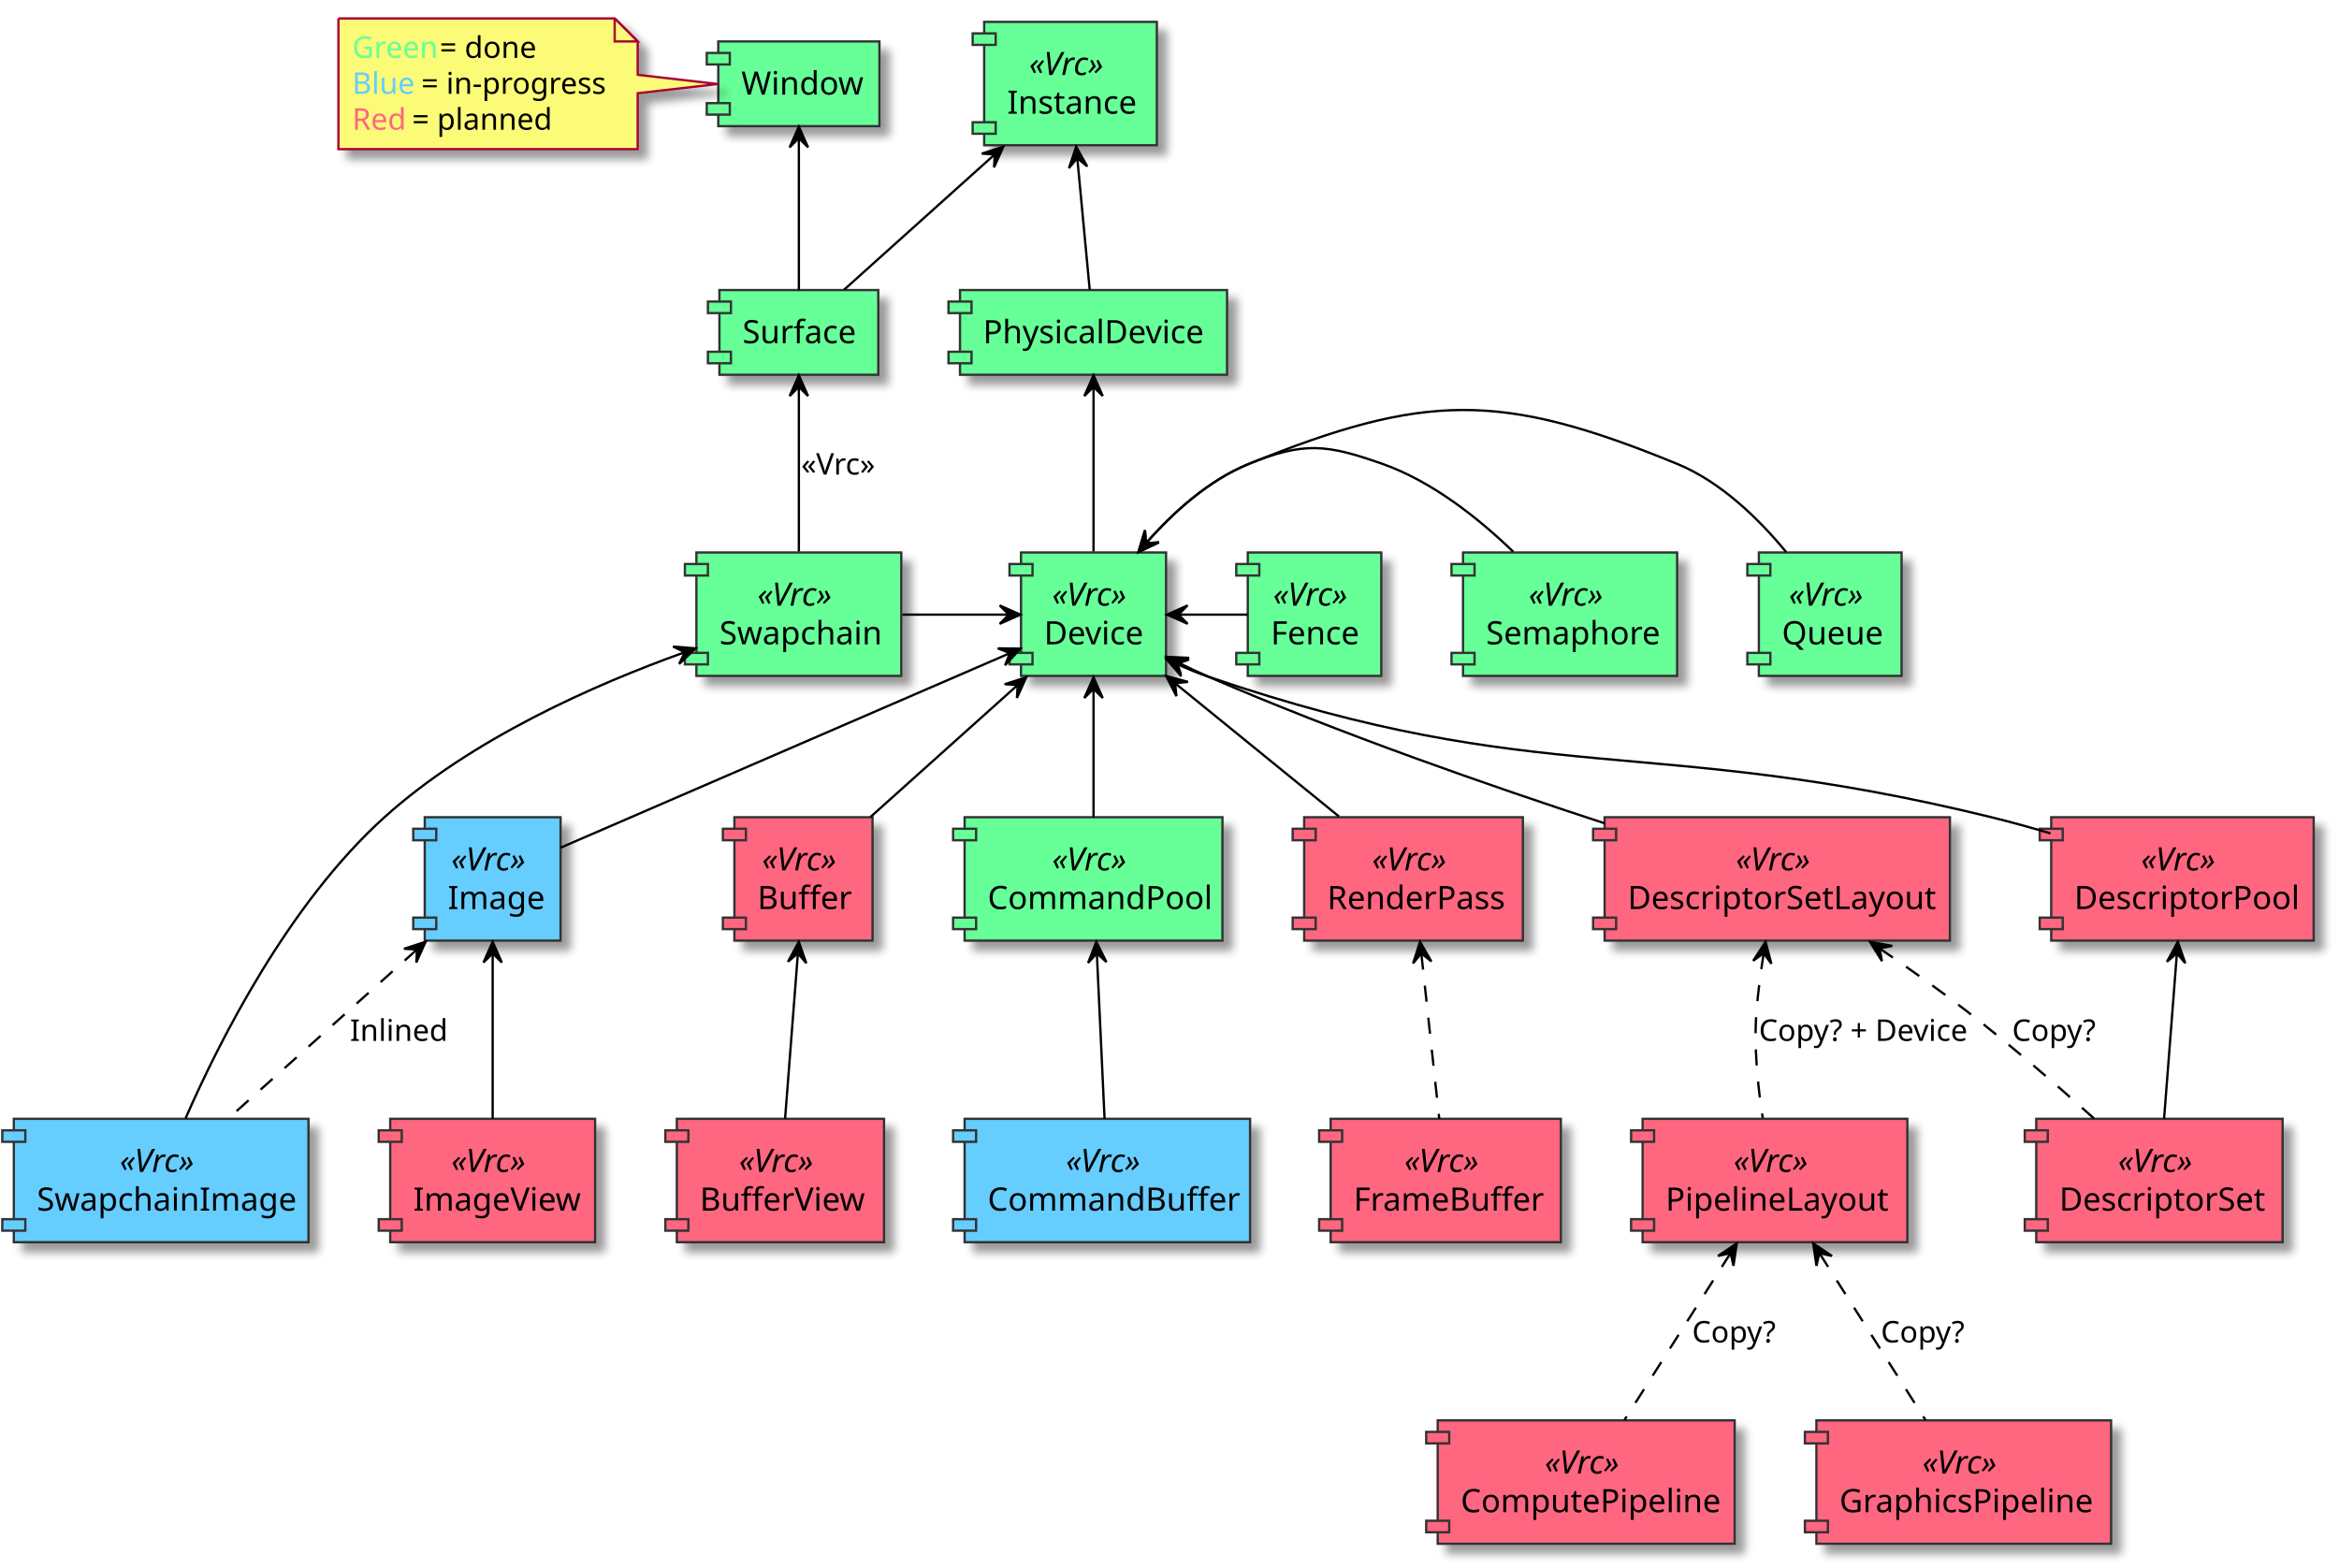
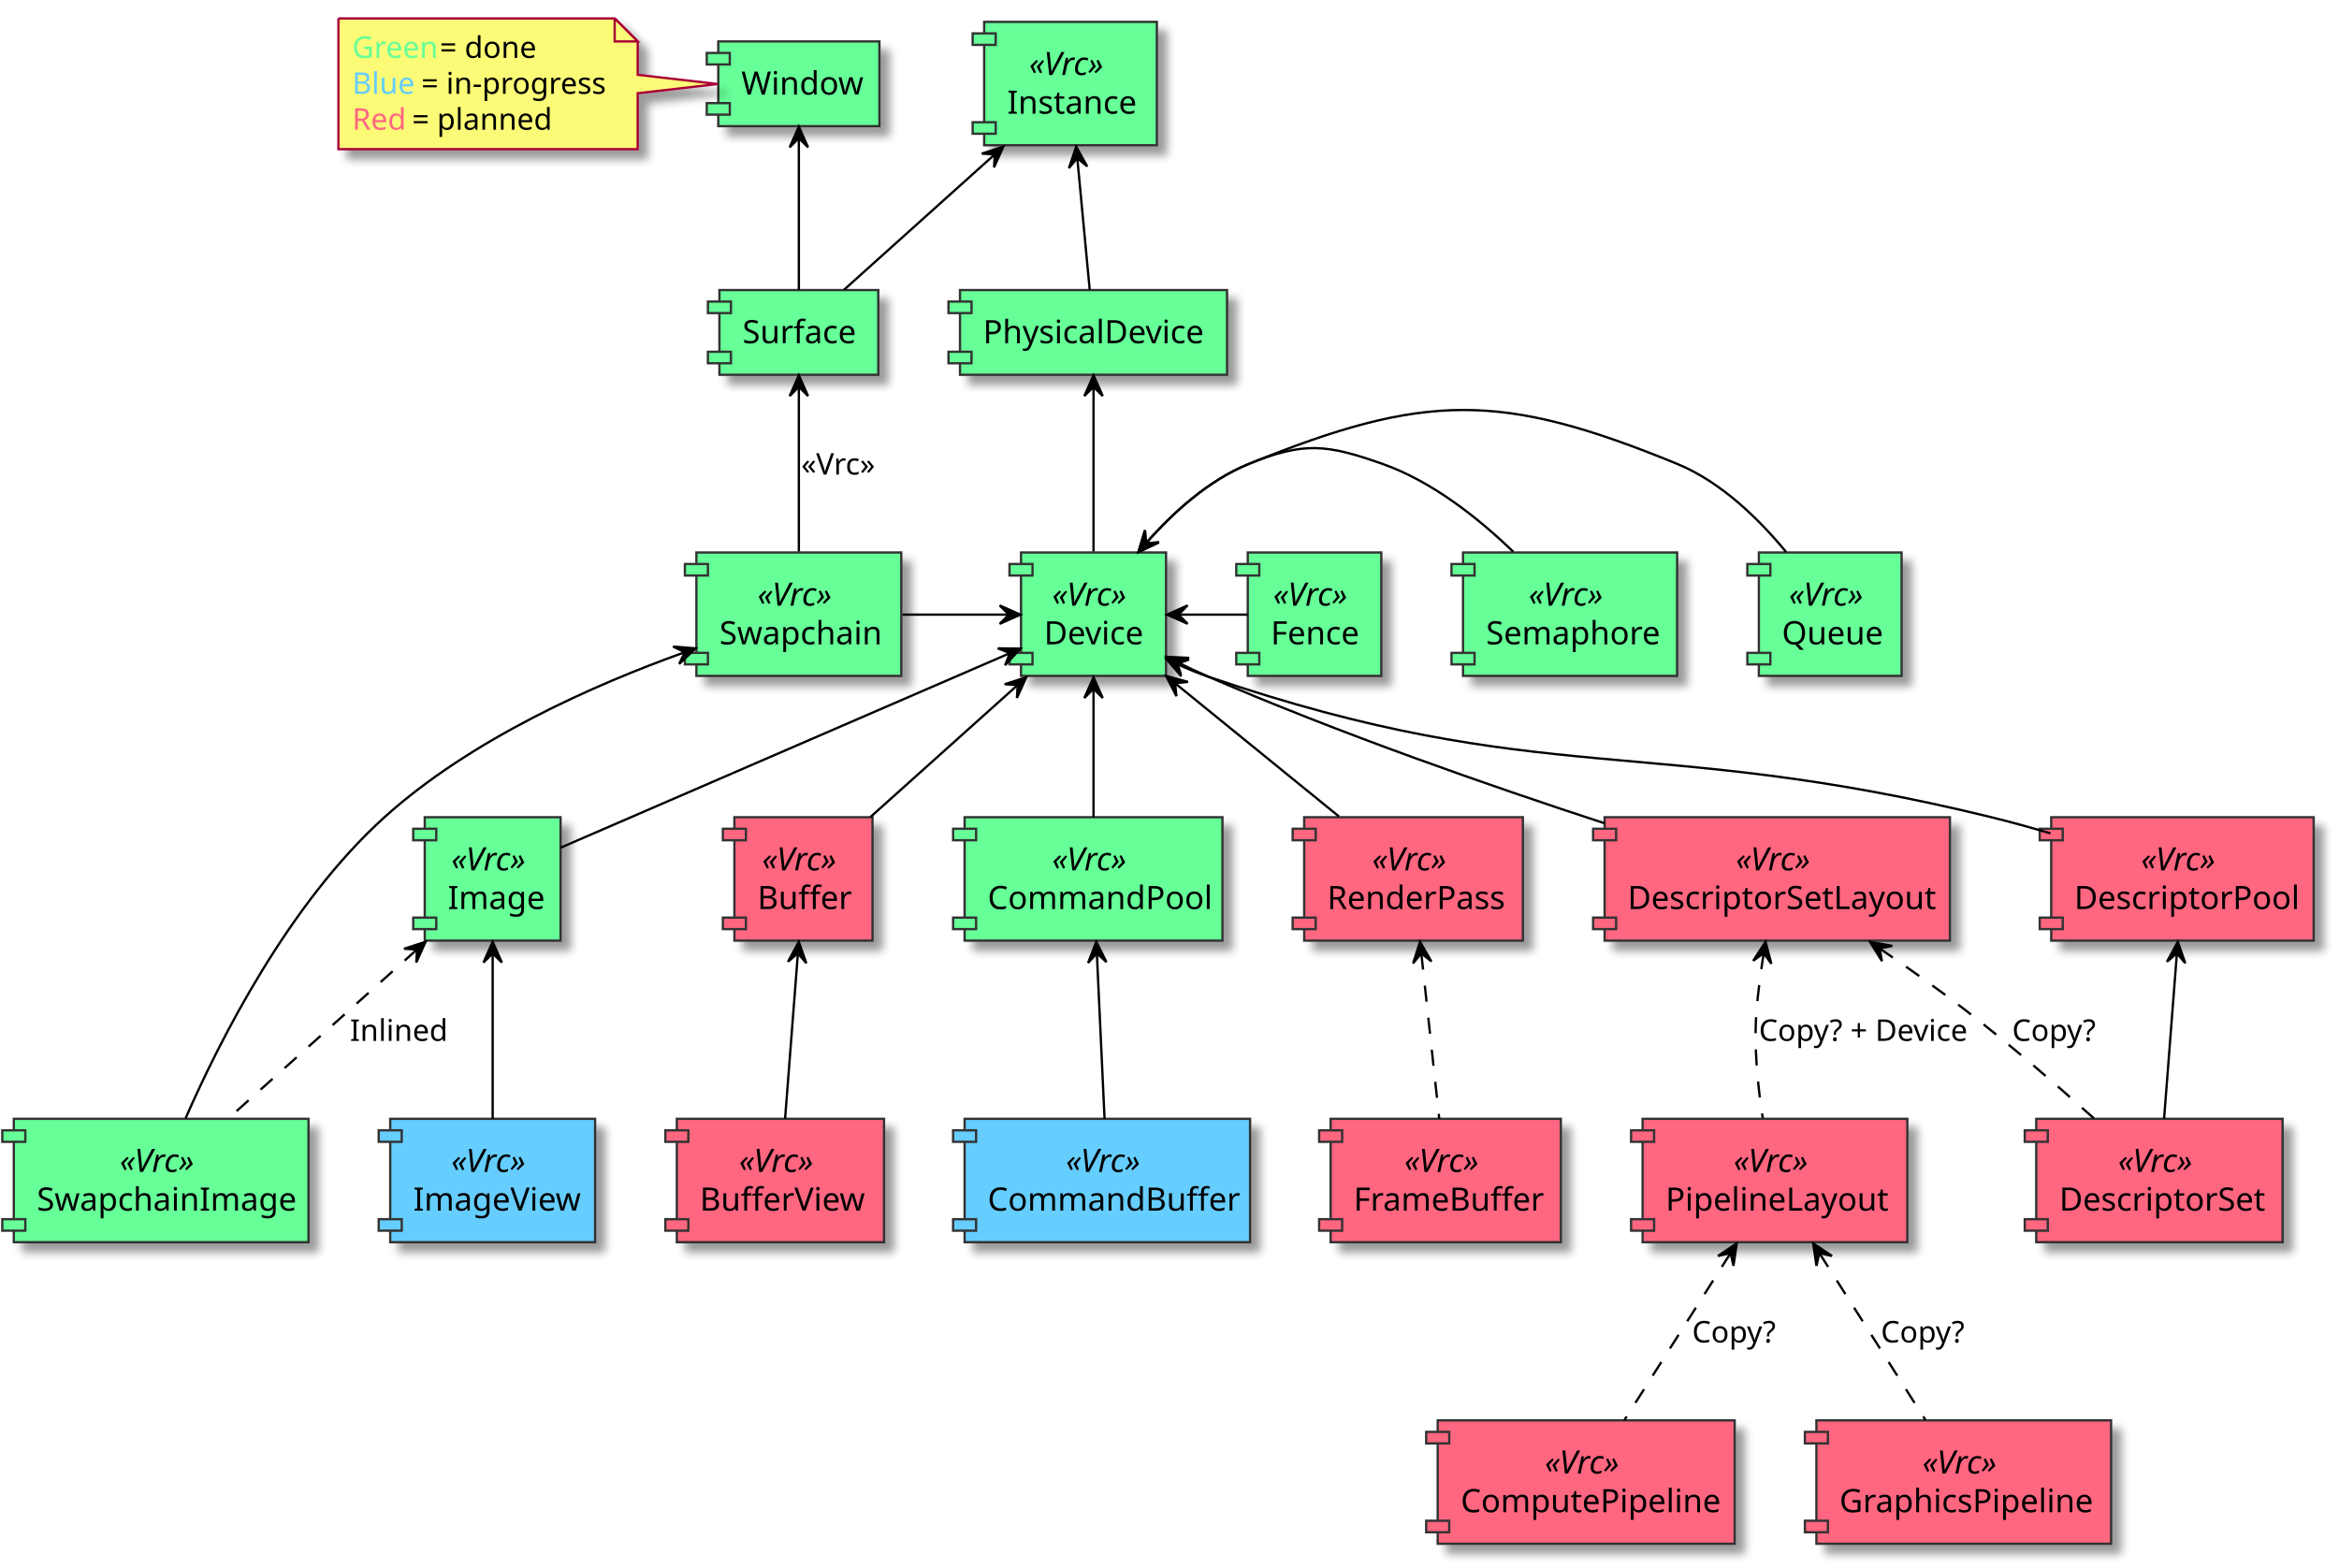
<svg xmlns="http://www.w3.org/2000/svg" contentScriptType="application/ecmascript" contentStyleType="text/css" height="681px" preserveAspectRatio="none" style="width:1016px;height:681px;" version="1.1" viewBox="0 0 1016 681" width="1016px" zoomAndPan="magnify">
  <defs>
-     <filter height="300%" id="f2bp2xn5g4x9s" width="300%" x="-1" y="-1">
+     <filter height="300%" id="f1czysvnn72uuf" width="300%" x="-1" y="-1">
      <feGaussianBlur result="blurOut" stdDeviation="2.0" />
      <feColorMatrix in="blurOut" result="blurOut2" type="matrix" values="0 0 0 0 0 0 0 0 0 0 0 0 0 0 0 0 0 0 .4 0" />
      <feOffset dx="4.0" dy="4.0" in="blurOut2" result="blurOut3" />
      <feBlend in="SourceGraphic" in2="blurOut3" mode="normal" />
    </filter>
  </defs>
  <g>
-     <rect fill="#66FF98" filter="url(#f2bp2xn5g4x9s)" height="36.8" style="stroke: #333333; stroke-width: 1.0;" width="70" x="312" y="18" />
+     <rect fill="#66FF98" filter="url(#f1czysvnn72uuf)" height="36.8" style="stroke: #333333; stroke-width: 1.0;" width="70" x="312" y="18" />
    <rect fill="#66FF98" height="5" style="stroke: #333333; stroke-width: 1.0;" width="10" x="307" y="23" />
    <rect fill="#66FF98" height="5" style="stroke: #333333; stroke-width: 1.0;" width="10" x="307" y="44.8" />
    <text fill="#000000" font-family="Fira Sans" font-size="14" lengthAdjust="spacingAndGlyphs" textLength="50" x="322" y="41.09">Window</text>
-     <path d="M147,8 L147,64.8 A0,0 0 0 0 147,64.8 L277,64.8 A0,0 0 0 0 277,64.8 L277,40.5 L311.79,36.5 L277,32.5 L277,18 L267,8 L147,8 A0,0 0 0 0 147,8 " fill="#FBFB77" filter="url(#f2bp2xn5g4x9s)" style="stroke: #A80036; stroke-width: 1.0;" />
+     <path d="M147,8 L147,64.8 A0,0 0 0 0 147,64.8 L277,64.8 A0,0 0 0 0 277,64.8 L277,40.5 L311.79,36.5 L277,32.5 L277,18 L267,8 L147,8 A0,0 0 0 0 147,8 " fill="#FBFB77" filter="url(#f1czysvnn72uuf)" style="stroke: #A80036; stroke-width: 1.0;" />
    <path d="M267,8 L267,18 L277,18 L267,8 " fill="#FBFB77" style="stroke: #A80036; stroke-width: 1.0;" />
    <text fill="#66FF98" font-family="Fira Sans" font-size="13" lengthAdjust="spacingAndGlyphs" textLength="35" x="153" y="25.155">Green</text>
    <text fill="#000000" font-family="Fira Sans" font-size="13" lengthAdjust="spacingAndGlyphs" textLength="41" x="191" y="25.155">= done</text>
    <text fill="#66CDFF" font-family="Fira Sans" font-size="13" lengthAdjust="spacingAndGlyphs" textLength="27" x="153" y="40.755">Blue</text>
    <text fill="#000000" font-family="Fira Sans" font-size="13" lengthAdjust="spacingAndGlyphs" textLength="79" x="183" y="40.755">= in-progress</text>
    <text fill="#FF6680" font-family="Fira Sans" font-size="13" lengthAdjust="spacingAndGlyphs" textLength="23" x="153" y="56.355">Red</text>
    <text fill="#000000" font-family="Fira Sans" font-size="13" lengthAdjust="spacingAndGlyphs" textLength="60" x="179" y="56.355">= planned</text>
-     <rect fill="#66FF98" filter="url(#f2bp2xn5g4x9s)" height="53.6" style="stroke: #333333; stroke-width: 1.0;" width="75" x="427.5" y="9.5" />
+     <rect fill="#66FF98" filter="url(#f1czysvnn72uuf)" height="53.6" style="stroke: #333333; stroke-width: 1.0;" width="75" x="427.5" y="9.5" />
    <rect fill="#66FF98" height="5" style="stroke: #333333; stroke-width: 1.0;" width="10" x="422.5" y="14.5" />
    <rect fill="#66FF98" height="5" style="stroke: #333333; stroke-width: 1.0;" width="10" x="422.5" y="53.1" />
    <text fill="#000000" font-family="Fira Sans" font-size="14" font-style="italic" lengthAdjust="spacingAndGlyphs" textLength="36" x="447" y="32.59">«Vrc»</text>
    <text fill="#000000" font-family="Fira Sans" font-size="14" lengthAdjust="spacingAndGlyphs" textLength="55" x="437.5" y="49.39">Instance</text>
-     <rect fill="#66FF98" filter="url(#f2bp2xn5g4x9s)" height="36.8" style="stroke: #333333; stroke-width: 1.0;" width="116" x="417" y="126" />
+     <rect fill="#66FF98" filter="url(#f1czysvnn72uuf)" height="36.8" style="stroke: #333333; stroke-width: 1.0;" width="116" x="417" y="126" />
    <rect fill="#66FF98" height="5" style="stroke: #333333; stroke-width: 1.0;" width="10" x="412" y="131" />
    <rect fill="#66FF98" height="5" style="stroke: #333333; stroke-width: 1.0;" width="10" x="412" y="152.8" />
    <text fill="#000000" font-family="Fira Sans" font-size="14" lengthAdjust="spacingAndGlyphs" textLength="96" x="427" y="149.09">PhysicalDevice</text>
-     <rect fill="#66FF98" filter="url(#f2bp2xn5g4x9s)" height="36.8" style="stroke: #333333; stroke-width: 1.0;" width="69" x="312.5" y="126" />
+     <rect fill="#66FF98" filter="url(#f1czysvnn72uuf)" height="36.8" style="stroke: #333333; stroke-width: 1.0;" width="69" x="312.5" y="126" />
    <rect fill="#66FF98" height="5" style="stroke: #333333; stroke-width: 1.0;" width="10" x="307.5" y="131" />
    <rect fill="#66FF98" height="5" style="stroke: #333333; stroke-width: 1.0;" width="10" x="307.5" y="152.8" />
    <text fill="#000000" font-family="Fira Sans" font-size="14" lengthAdjust="spacingAndGlyphs" textLength="49" x="322.5" y="149.09">Surface</text>
-     <rect fill="#66FF98" filter="url(#f2bp2xn5g4x9s)" height="53.6" style="stroke: #333333; stroke-width: 1.0;" width="63" x="443.5" y="240" />
+     <rect fill="#66FF98" filter="url(#f1czysvnn72uuf)" height="53.6" style="stroke: #333333; stroke-width: 1.0;" width="63" x="443.5" y="240" />
    <rect fill="#66FF98" height="5" style="stroke: #333333; stroke-width: 1.0;" width="10" x="438.5" y="245" />
    <rect fill="#66FF98" height="5" style="stroke: #333333; stroke-width: 1.0;" width="10" x="438.5" y="283.6" />
    <text fill="#000000" font-family="Fira Sans" font-size="14" font-style="italic" lengthAdjust="spacingAndGlyphs" textLength="36" x="457" y="263.09">«Vrc»</text>
    <text fill="#000000" font-family="Fira Sans" font-size="14" lengthAdjust="spacingAndGlyphs" textLength="43" x="453.5" y="279.89">Device</text>
-     <rect fill="#66FF98" filter="url(#f2bp2xn5g4x9s)" height="53.6" style="stroke: #333333; stroke-width: 1.0;" width="62" x="764" y="240" />
+     <rect fill="#66FF98" filter="url(#f1czysvnn72uuf)" height="53.6" style="stroke: #333333; stroke-width: 1.0;" width="62" x="764" y="240" />
    <rect fill="#66FF98" height="5" style="stroke: #333333; stroke-width: 1.0;" width="10" x="759" y="245" />
    <rect fill="#66FF98" height="5" style="stroke: #333333; stroke-width: 1.0;" width="10" x="759" y="283.6" />
    <text fill="#000000" font-family="Fira Sans" font-size="14" font-style="italic" lengthAdjust="spacingAndGlyphs" textLength="36" x="777" y="263.09">«Vrc»</text>
    <text fill="#000000" font-family="Fira Sans" font-size="14" lengthAdjust="spacingAndGlyphs" textLength="42" x="774" y="279.89">Queue</text>
-     <rect fill="#66FF98" filter="url(#f2bp2xn5g4x9s)" height="53.6" style="stroke: #333333; stroke-width: 1.0;" width="89" x="302.5" y="240" />
+     <rect fill="#66FF98" filter="url(#f1czysvnn72uuf)" height="53.6" style="stroke: #333333; stroke-width: 1.0;" width="89" x="302.5" y="240" />
    <rect fill="#66FF98" height="5" style="stroke: #333333; stroke-width: 1.0;" width="10" x="297.5" y="245" />
    <rect fill="#66FF98" height="5" style="stroke: #333333; stroke-width: 1.0;" width="10" x="297.5" y="283.6" />
    <text fill="#000000" font-family="Fira Sans" font-size="14" font-style="italic" lengthAdjust="spacingAndGlyphs" textLength="36" x="329" y="263.09">«Vrc»</text>
    <text fill="#000000" font-family="Fira Sans" font-size="14" lengthAdjust="spacingAndGlyphs" textLength="69" x="312.5" y="279.89">Swapchain</text>
-     <rect fill="#66CDFF" filter="url(#f2bp2xn5g4x9s)" height="53.6" style="stroke: #333333; stroke-width: 1.0;" width="128" x="6" y="486" />
-     <rect fill="#66CDFF" height="5" style="stroke: #333333; stroke-width: 1.0;" width="10" x="1" y="491" />
-     <rect fill="#66CDFF" height="5" style="stroke: #333333; stroke-width: 1.0;" width="10" x="1" y="529.6" />
+     <rect fill="#66FF98" filter="url(#f1czysvnn72uuf)" height="53.6" style="stroke: #333333; stroke-width: 1.0;" width="128" x="6" y="486" />
+     <rect fill="#66FF98" height="5" style="stroke: #333333; stroke-width: 1.0;" width="10" x="1" y="491" />
+     <rect fill="#66FF98" height="5" style="stroke: #333333; stroke-width: 1.0;" width="10" x="1" y="529.6" />
    <text fill="#000000" font-family="Fira Sans" font-size="14" font-style="italic" lengthAdjust="spacingAndGlyphs" textLength="36" x="52" y="509.09">«Vrc»</text>
    <text fill="#000000" font-family="Fira Sans" font-size="14" lengthAdjust="spacingAndGlyphs" textLength="108" x="16" y="525.89">SwapchainImage</text>
-     <rect fill="#66CDFF" filter="url(#f2bp2xn5g4x9s)" height="53.6" style="stroke: #333333; stroke-width: 1.0;" width="59" x="184.5" y="355" />
-     <rect fill="#66CDFF" height="5" style="stroke: #333333; stroke-width: 1.0;" width="10" x="179.5" y="360" />
-     <rect fill="#66CDFF" height="5" style="stroke: #333333; stroke-width: 1.0;" width="10" x="179.5" y="398.6" />
+     <rect fill="#66FF98" filter="url(#f1czysvnn72uuf)" height="53.6" style="stroke: #333333; stroke-width: 1.0;" width="59" x="184.5" y="355" />
+     <rect fill="#66FF98" height="5" style="stroke: #333333; stroke-width: 1.0;" width="10" x="179.5" y="360" />
+     <rect fill="#66FF98" height="5" style="stroke: #333333; stroke-width: 1.0;" width="10" x="179.5" y="398.6" />
    <text fill="#000000" font-family="Fira Sans" font-size="14" font-style="italic" lengthAdjust="spacingAndGlyphs" textLength="36" x="196" y="378.09">«Vrc»</text>
    <text fill="#000000" font-family="Fira Sans" font-size="14" lengthAdjust="spacingAndGlyphs" textLength="39" x="194.5" y="394.89">Image</text>
-     <rect fill="#FF6680" filter="url(#f2bp2xn5g4x9s)" height="53.6" style="stroke: #333333; stroke-width: 1.0;" width="60" x="319" y="355" />
+     <rect fill="#FF6680" filter="url(#f1czysvnn72uuf)" height="53.6" style="stroke: #333333; stroke-width: 1.0;" width="60" x="319" y="355" />
    <rect fill="#FF6680" height="5" style="stroke: #333333; stroke-width: 1.0;" width="10" x="314" y="360" />
    <rect fill="#FF6680" height="5" style="stroke: #333333; stroke-width: 1.0;" width="10" x="314" y="398.6" />
    <text fill="#000000" font-family="Fira Sans" font-size="14" font-style="italic" lengthAdjust="spacingAndGlyphs" textLength="36" x="331" y="378.09">«Vrc»</text>
    <text fill="#000000" font-family="Fira Sans" font-size="14" lengthAdjust="spacingAndGlyphs" textLength="40" x="329" y="394.89">Buffer</text>
-     <rect fill="#FF6680" filter="url(#f2bp2xn5g4x9s)" height="53.6" style="stroke: #333333; stroke-width: 1.0;" width="89" x="169.5" y="486" />
-     <rect fill="#FF6680" height="5" style="stroke: #333333; stroke-width: 1.0;" width="10" x="164.5" y="491" />
-     <rect fill="#FF6680" height="5" style="stroke: #333333; stroke-width: 1.0;" width="10" x="164.5" y="529.6" />
+     <rect fill="#66CDFF" filter="url(#f1czysvnn72uuf)" height="53.6" style="stroke: #333333; stroke-width: 1.0;" width="89" x="169.5" y="486" />
+     <rect fill="#66CDFF" height="5" style="stroke: #333333; stroke-width: 1.0;" width="10" x="164.5" y="491" />
+     <rect fill="#66CDFF" height="5" style="stroke: #333333; stroke-width: 1.0;" width="10" x="164.5" y="529.6" />
    <text fill="#000000" font-family="Fira Sans" font-size="14" font-style="italic" lengthAdjust="spacingAndGlyphs" textLength="36" x="196" y="509.09">«Vrc»</text>
    <text fill="#000000" font-family="Fira Sans" font-size="14" lengthAdjust="spacingAndGlyphs" textLength="69" x="179.5" y="525.89">ImageView</text>
-     <rect fill="#FF6680" filter="url(#f2bp2xn5g4x9s)" height="53.6" style="stroke: #333333; stroke-width: 1.0;" width="90" x="294" y="486" />
+     <rect fill="#FF6680" filter="url(#f1czysvnn72uuf)" height="53.6" style="stroke: #333333; stroke-width: 1.0;" width="90" x="294" y="486" />
    <rect fill="#FF6680" height="5" style="stroke: #333333; stroke-width: 1.0;" width="10" x="289" y="491" />
    <rect fill="#FF6680" height="5" style="stroke: #333333; stroke-width: 1.0;" width="10" x="289" y="529.6" />
    <text fill="#000000" font-family="Fira Sans" font-size="14" font-style="italic" lengthAdjust="spacingAndGlyphs" textLength="36" x="321" y="509.09">«Vrc»</text>
    <text fill="#000000" font-family="Fira Sans" font-size="14" lengthAdjust="spacingAndGlyphs" textLength="70" x="304" y="525.89">BufferView</text>
-     <rect fill="#66FF98" filter="url(#f2bp2xn5g4x9s)" height="53.6" style="stroke: #333333; stroke-width: 1.0;" width="112" x="419" y="355" />
+     <rect fill="#66FF98" filter="url(#f1czysvnn72uuf)" height="53.6" style="stroke: #333333; stroke-width: 1.0;" width="112" x="419" y="355" />
    <rect fill="#66FF98" height="5" style="stroke: #333333; stroke-width: 1.0;" width="10" x="414" y="360" />
    <rect fill="#66FF98" height="5" style="stroke: #333333; stroke-width: 1.0;" width="10" x="414" y="398.6" />
    <text fill="#000000" font-family="Fira Sans" font-size="14" font-style="italic" lengthAdjust="spacingAndGlyphs" textLength="36" x="457" y="378.09">«Vrc»</text>
    <text fill="#000000" font-family="Fira Sans" font-size="14" lengthAdjust="spacingAndGlyphs" textLength="92" x="429" y="394.89">CommandPool</text>
-     <rect fill="#66CDFF" filter="url(#f2bp2xn5g4x9s)" height="53.6" style="stroke: #333333; stroke-width: 1.0;" width="124" x="419" y="486" />
+     <rect fill="#66CDFF" filter="url(#f1czysvnn72uuf)" height="53.6" style="stroke: #333333; stroke-width: 1.0;" width="124" x="419" y="486" />
    <rect fill="#66CDFF" height="5" style="stroke: #333333; stroke-width: 1.0;" width="10" x="414" y="491" />
    <rect fill="#66CDFF" height="5" style="stroke: #333333; stroke-width: 1.0;" width="10" x="414" y="529.6" />
    <text fill="#000000" font-family="Fira Sans" font-size="14" font-style="italic" lengthAdjust="spacingAndGlyphs" textLength="36" x="463" y="509.09">«Vrc»</text>
    <text fill="#000000" font-family="Fira Sans" font-size="14" lengthAdjust="spacingAndGlyphs" textLength="104" x="429" y="525.89">CommandBuffer</text>
-     <rect fill="#FF6680" filter="url(#f2bp2xn5g4x9s)" height="53.6" style="stroke: #333333; stroke-width: 1.0;" width="95" x="566.5" y="355" />
+     <rect fill="#FF6680" filter="url(#f1czysvnn72uuf)" height="53.6" style="stroke: #333333; stroke-width: 1.0;" width="95" x="566.5" y="355" />
    <rect fill="#FF6680" height="5" style="stroke: #333333; stroke-width: 1.0;" width="10" x="561.5" y="360" />
    <rect fill="#FF6680" height="5" style="stroke: #333333; stroke-width: 1.0;" width="10" x="561.5" y="398.6" />
    <text fill="#000000" font-family="Fira Sans" font-size="14" font-style="italic" lengthAdjust="spacingAndGlyphs" textLength="36" x="596" y="378.09">«Vrc»</text>
    <text fill="#000000" font-family="Fira Sans" font-size="14" lengthAdjust="spacingAndGlyphs" textLength="75" x="576.5" y="394.89">RenderPass</text>
-     <rect fill="#FF6680" filter="url(#f2bp2xn5g4x9s)" height="53.6" style="stroke: #333333; stroke-width: 1.0;" width="100" x="578" y="486" />
+     <rect fill="#FF6680" filter="url(#f1czysvnn72uuf)" height="53.6" style="stroke: #333333; stroke-width: 1.0;" width="100" x="578" y="486" />
    <rect fill="#FF6680" height="5" style="stroke: #333333; stroke-width: 1.0;" width="10" x="573" y="491" />
    <rect fill="#FF6680" height="5" style="stroke: #333333; stroke-width: 1.0;" width="10" x="573" y="529.6" />
    <text fill="#000000" font-family="Fira Sans" font-size="14" font-style="italic" lengthAdjust="spacingAndGlyphs" textLength="36" x="610" y="509.09">«Vrc»</text>
    <text fill="#000000" font-family="Fira Sans" font-size="14" lengthAdjust="spacingAndGlyphs" textLength="80" x="588" y="525.89">FrameBuffer</text>
-     <rect fill="#FF6680" filter="url(#f2bp2xn5g4x9s)" height="53.6" style="stroke: #333333; stroke-width: 1.0;" width="129" x="624.5" y="617" />
+     <rect fill="#FF6680" filter="url(#f1czysvnn72uuf)" height="53.6" style="stroke: #333333; stroke-width: 1.0;" width="129" x="624.5" y="617" />
    <rect fill="#FF6680" height="5" style="stroke: #333333; stroke-width: 1.0;" width="10" x="619.5" y="622" />
    <rect fill="#FF6680" height="5" style="stroke: #333333; stroke-width: 1.0;" width="10" x="619.5" y="660.6" />
    <text fill="#000000" font-family="Fira Sans" font-size="14" font-style="italic" lengthAdjust="spacingAndGlyphs" textLength="36" x="671" y="640.09">«Vrc»</text>
    <text fill="#000000" font-family="Fira Sans" font-size="14" lengthAdjust="spacingAndGlyphs" textLength="109" x="634.5" y="656.89">ComputePipeline</text>
-     <rect fill="#FF6680" filter="url(#f2bp2xn5g4x9s)" height="53.6" style="stroke: #333333; stroke-width: 1.0;" width="128" x="789" y="617" />
+     <rect fill="#FF6680" filter="url(#f1czysvnn72uuf)" height="53.6" style="stroke: #333333; stroke-width: 1.0;" width="128" x="789" y="617" />
    <rect fill="#FF6680" height="5" style="stroke: #333333; stroke-width: 1.0;" width="10" x="784" y="622" />
    <rect fill="#FF6680" height="5" style="stroke: #333333; stroke-width: 1.0;" width="10" x="784" y="660.6" />
    <text fill="#000000" font-family="Fira Sans" font-size="14" font-style="italic" lengthAdjust="spacingAndGlyphs" textLength="36" x="835" y="640.09">«Vrc»</text>
    <text fill="#000000" font-family="Fira Sans" font-size="14" lengthAdjust="spacingAndGlyphs" textLength="108" x="799" y="656.89">GraphicsPipeline</text>
-     <rect fill="#FF6680" filter="url(#f2bp2xn5g4x9s)" height="53.6" style="stroke: #333333; stroke-width: 1.0;" width="150" x="697" y="355" />
+     <rect fill="#FF6680" filter="url(#f1czysvnn72uuf)" height="53.6" style="stroke: #333333; stroke-width: 1.0;" width="150" x="697" y="355" />
    <rect fill="#FF6680" height="5" style="stroke: #333333; stroke-width: 1.0;" width="10" x="692" y="360" />
    <rect fill="#FF6680" height="5" style="stroke: #333333; stroke-width: 1.0;" width="10" x="692" y="398.6" />
    <text fill="#000000" font-family="Fira Sans" font-size="14" font-style="italic" lengthAdjust="spacingAndGlyphs" textLength="36" x="754" y="378.09">«Vrc»</text>
    <text fill="#000000" font-family="Fira Sans" font-size="14" lengthAdjust="spacingAndGlyphs" textLength="130" x="707" y="394.89">DescriptorSetLayout</text>
-     <rect fill="#FF6680" filter="url(#f2bp2xn5g4x9s)" height="53.6" style="stroke: #333333; stroke-width: 1.0;" width="115" x="713.5" y="486" />
+     <rect fill="#FF6680" filter="url(#f1czysvnn72uuf)" height="53.6" style="stroke: #333333; stroke-width: 1.0;" width="115" x="713.5" y="486" />
    <rect fill="#FF6680" height="5" style="stroke: #333333; stroke-width: 1.0;" width="10" x="708.5" y="491" />
    <rect fill="#FF6680" height="5" style="stroke: #333333; stroke-width: 1.0;" width="10" x="708.5" y="529.6" />
    <text fill="#000000" font-family="Fira Sans" font-size="14" font-style="italic" lengthAdjust="spacingAndGlyphs" textLength="36" x="753" y="509.09">«Vrc»</text>
    <text fill="#000000" font-family="Fira Sans" font-size="14" lengthAdjust="spacingAndGlyphs" textLength="95" x="723.5" y="525.89">PipelineLayout</text>
-     <rect fill="#FF6680" filter="url(#f2bp2xn5g4x9s)" height="53.6" style="stroke: #333333; stroke-width: 1.0;" width="114" x="891" y="355" />
+     <rect fill="#FF6680" filter="url(#f1czysvnn72uuf)" height="53.6" style="stroke: #333333; stroke-width: 1.0;" width="114" x="891" y="355" />
    <rect fill="#FF6680" height="5" style="stroke: #333333; stroke-width: 1.0;" width="10" x="886" y="360" />
    <rect fill="#FF6680" height="5" style="stroke: #333333; stroke-width: 1.0;" width="10" x="886" y="398.6" />
    <text fill="#000000" font-family="Fira Sans" font-size="14" font-style="italic" lengthAdjust="spacingAndGlyphs" textLength="36" x="930" y="378.09">«Vrc»</text>
    <text fill="#000000" font-family="Fira Sans" font-size="14" lengthAdjust="spacingAndGlyphs" textLength="94" x="901" y="394.89">DescriptorPool</text>
-     <rect fill="#FF6680" filter="url(#f2bp2xn5g4x9s)" height="53.6" style="stroke: #333333; stroke-width: 1.0;" width="107" x="884.5" y="486" />
+     <rect fill="#FF6680" filter="url(#f1czysvnn72uuf)" height="53.6" style="stroke: #333333; stroke-width: 1.0;" width="107" x="884.5" y="486" />
    <rect fill="#FF6680" height="5" style="stroke: #333333; stroke-width: 1.0;" width="10" x="879.5" y="491" />
    <rect fill="#FF6680" height="5" style="stroke: #333333; stroke-width: 1.0;" width="10" x="879.5" y="529.6" />
    <text fill="#000000" font-family="Fira Sans" font-size="14" font-style="italic" lengthAdjust="spacingAndGlyphs" textLength="36" x="920" y="509.09">«Vrc»</text>
    <text fill="#000000" font-family="Fira Sans" font-size="14" lengthAdjust="spacingAndGlyphs" textLength="87" x="894.5" y="525.89">DescriptorSet</text>
-     <rect fill="#66FF98" filter="url(#f2bp2xn5g4x9s)" height="53.6" style="stroke: #333333; stroke-width: 1.0;" width="93" x="635.5" y="240" />
+     <rect fill="#66FF98" filter="url(#f1czysvnn72uuf)" height="53.6" style="stroke: #333333; stroke-width: 1.0;" width="93" x="635.5" y="240" />
    <rect fill="#66FF98" height="5" style="stroke: #333333; stroke-width: 1.0;" width="10" x="630.5" y="245" />
    <rect fill="#66FF98" height="5" style="stroke: #333333; stroke-width: 1.0;" width="10" x="630.5" y="283.6" />
    <text fill="#000000" font-family="Fira Sans" font-size="14" font-style="italic" lengthAdjust="spacingAndGlyphs" textLength="36" x="664" y="263.09">«Vrc»</text>
    <text fill="#000000" font-family="Fira Sans" font-size="14" lengthAdjust="spacingAndGlyphs" textLength="73" x="645.5" y="279.89">Semaphore</text>
-     <rect fill="#66FF98" filter="url(#f2bp2xn5g4x9s)" height="53.6" style="stroke: #333333; stroke-width: 1.0;" width="58" x="542" y="240" />
+     <rect fill="#66FF98" filter="url(#f1czysvnn72uuf)" height="53.6" style="stroke: #333333; stroke-width: 1.0;" width="58" x="542" y="240" />
    <rect fill="#66FF98" height="5" style="stroke: #333333; stroke-width: 1.0;" width="10" x="537" y="245" />
    <rect fill="#66FF98" height="5" style="stroke: #333333; stroke-width: 1.0;" width="10" x="537" y="283.6" />
    <text fill="#000000" font-family="Fira Sans" font-size="14" font-style="italic" lengthAdjust="spacingAndGlyphs" textLength="36" x="553" y="263.09">«Vrc»</text>
    <text fill="#000000" font-family="Fira Sans" font-size="14" lengthAdjust="spacingAndGlyphs" textLength="38" x="552" y="279.89">Fence</text>
    <path d="M467.96,68.83 C469.71,87.45 471.88,110.39 473.34,125.89 " fill="none" id="Instance&lt;-PhysicalDevice" style="stroke: #000000; stroke-width: 1.0;" />
    <polygon fill="#000000" points="467.47,63.7,464.311,73.028,467.928,68.679,472.277,72.296,467.47,63.7" style="stroke: #000000; stroke-width: 1.0;" />
    <path d="M431.97,67.17 C410.93,86.07 384.38,109.93 366.61,125.89 " fill="none" id="Instance&lt;-Surface" style="stroke: #000000; stroke-width: 1.0;" />
    <polygon fill="#000000" points="435.83,63.7,426.459,66.73,432.107,67.038,431.799,72.686,435.83,63.7" style="stroke: #000000; stroke-width: 1.0;" />
    <path d="M347,60.07 C347,79.76 347,107.93 347,125.97 " fill="none" id="Window&lt;-Surface" style="stroke: #000000; stroke-width: 1.0;" />
    <polygon fill="#000000" points="347,55,343,64,347,60,351,64,347,55" style="stroke: #000000; stroke-width: 1.0;" />
    <path d="M475,168.22 C475,188.5 475,218.22 475,239.56 " fill="none" id="PhysicalDevice&lt;-Device" style="stroke: #000000; stroke-width: 1.0;" />
    <polygon fill="#000000" points="475,163.02,471,172.02,475,168.02,479,172.02,475,163.02" style="stroke: #000000; stroke-width: 1.0;" />
    <path d="M347,168.22 C347,188.5 347,218.22 347,239.56 " fill="none" id="Surface&lt;-Swapchain" style="stroke: #000000; stroke-width: 1.0;" />
    <polygon fill="#000000" points="347,163.02,343,172.02,347,168.02,351,172.02,347,163.02" style="stroke: #000000; stroke-width: 1.0;" />
    <text fill="#000000" font-family="Fira Sans" font-size="13" lengthAdjust="spacingAndGlyphs" textLength="32" x="348" y="206.155">«Vrc»</text>
    <path d="M498.01,235.73 C509.68,222.51 525.08,208.56 542.5,201.5 C619.11,170.44 652.01,170.15 728.5,201.5 C747.54,209.3 764.06,225.48 775.87,239.81 " fill="none" id="Device&lt;-Queue" style="stroke: #000000; stroke-width: 1.0;" />
    <polygon fill="#000000" points="494.51,239.8,503.412,235.586,497.771,236.01,497.348,230.369,494.51,239.8" style="stroke: #000000; stroke-width: 1.0;" />
    <path d="M392,267 C407.34,267 422.68,267 438.02,267 " fill="none" id="Swapchain-&gt;Device" style="stroke: #000000; stroke-width: 1.0;" />
    <polygon fill="#000000" points="443.23,267,434.23,263,438.23,267,434.23,271,443.23,267" style="stroke: #000000; stroke-width: 1.0;" />
    <path d="M438.66,283.73 C386.54,306.3 291.56,347.42 243.52,368.22 " fill="none" id="Device&lt;-Image" style="stroke: #000000; stroke-width: 1.0;" />
    <polygon fill="#000000" points="443.26,281.74,433.412,281.635,438.67,283.722,436.582,288.979,443.26,281.74" style="stroke: #000000; stroke-width: 1.0;" />
    <path d="M441.88,297.7 C422.07,315.47 397.12,337.85 378.07,354.93 " fill="none" id="Device&lt;-Buffer" style="stroke: #000000; stroke-width: 1.0;" />
    <polygon fill="#000000" points="445.78,294.21,436.402,297.22,442.05,297.54,441.73,303.188,445.78,294.21" style="stroke: #000000; stroke-width: 1.0;" />
    <path d="M475,299.49 C475,316.96 475,338.42 475,354.93 " fill="none" id="Device&lt;-CommandPool" style="stroke: #000000; stroke-width: 1.0;" />
    <polygon fill="#000000" points="475,294.21,471,303.21,475,299.21,479,303.21,475,294.21" style="stroke: #000000; stroke-width: 1.0;" />
    <path d="M510.56,296.91 C532.46,314.71 560.33,337.37 581.62,354.68 " fill="none" id="Device&lt;-RenderPass" style="stroke: #000000; stroke-width: 1.0;" />
    <polygon fill="#000000" points="506.54,293.64,511.006,302.418,510.422,296.791,516.048,296.207,506.54,293.64" style="stroke: #000000; stroke-width: 1.0;" />
    <path d="M511.24,287.6 C515.82,289.85 520.49,292.04 525,294 C581.52,318.5 647.41,341.44 696.91,357.61 " fill="none" id="Device&lt;-DescriptorSetLayout" style="stroke: #000000; stroke-width: 1.0;" />
    <polygon fill="#000000" points="506.68,285.33,512.951,292.925,511.155,287.56,516.519,285.765,506.68,285.33" style="stroke: #000000; stroke-width: 1.0;" />
    <path d="M511.17,288.41 C515.74,290.51 520.42,292.44 525,294 C670.31,343.53 715.9,318.43 865,355 C873.36,357.05 882.11,359.48 890.67,362.01 " fill="none" id="Device&lt;-DescriptorPool" style="stroke: #000000; stroke-width: 1.0;" />
    <polygon fill="#000000" points="506.64,286.26,513.055,293.733,511.157,288.404,516.486,286.506,506.64,286.26" style="stroke: #000000; stroke-width: 1.0;" />
    <path d="M498.01,235.73 C509.68,222.51 525.08,208.56 542.5,201.5 C566.39,191.81 576.18,192.94 600.5,201.5 C622.25,209.16 642.47,225.34 657.34,239.7 " fill="none" id="Device&lt;-Semaphore" style="stroke: #000000; stroke-width: 1.0;" />
    <polygon fill="#000000" points="494.51,239.8,503.412,235.586,497.771,236.01,497.348,230.369,494.51,239.8" style="stroke: #000000; stroke-width: 1.0;" />
    <path d="M512.08,267 C522.03,267 531.99,267 541.94,267 " fill="none" id="Device&lt;-Fence" style="stroke: #000000; stroke-width: 1.0;" />
    <polygon fill="#000000" points="506.88,267,515.891,270.974,511.88,266.986,515.869,262.974,506.88,267" style="stroke: #000000; stroke-width: 1.0;" />
    <path d="M297.04,283.47 C258.2,297.4 204.74,320.96 167,355 C125.48,392.44 95.49,451.79 80.61,485.78 " fill="none" id="Swapchain&lt;-SwapchainImage" style="stroke: #000000; stroke-width: 1.0;" />
    <polygon fill="#000000" points="302.18,281.65,292.363,280.861,297.463,283.308,295.016,288.408,302.18,281.65" style="stroke: #000000; stroke-width: 1.0;" />
    <path d="M180.97,412.59 C156.27,434.72 122.8,464.7 99.1,485.93 " fill="none" id="Image&lt;-SwapchainImage" style="stroke: #000000; stroke-width: 1.0; stroke-dasharray: 7.0,7.0;" />
    <polygon fill="#000000" points="184.86,409.11,175.488,412.138,181.136,412.447,180.827,418.095,184.86,409.11" style="stroke: #000000; stroke-width: 1.0;" />
    <text fill="#000000" font-family="Fira Sans" font-size="13" lengthAdjust="spacingAndGlyphs" textLength="43" x="152" y="452.155">Inlined</text>
    <path d="M214,414.24 C214,436.19 214,465.22 214,485.93 " fill="none" id="Image&lt;-ImageView" style="stroke: #000000; stroke-width: 1.0;" />
    <polygon fill="#000000" points="214,409.11,210,418.11,214,414.11,218,418.11,214,409.11" style="stroke: #000000; stroke-width: 1.0;" />
    <path d="M346.58,414.24 C344.88,436.19 342.63,465.22 341.02,485.93 " fill="none" id="Buffer&lt;-BufferView" style="stroke: #000000; stroke-width: 1.0;" />
    <polygon fill="#000000" points="346.98,409.11,342.271,417.76,346.579,414.094,350.245,418.402,346.98,409.11" style="stroke: #000000; stroke-width: 1.0;" />
    <path d="M476.45,414.24 C477.47,436.19 478.82,465.22 479.79,485.93 " fill="none" id="CommandPool&lt;-CommandBuffer" style="stroke: #000000; stroke-width: 1.0;" />
    <polygon fill="#000000" points="476.21,409.11,472.626,418.284,476.439,414.105,480.618,417.917,476.21,409.11" style="stroke: #000000; stroke-width: 1.0;" />
    <path d="M617.39,414.24 C619.77,436.19 622.92,465.22 625.17,485.93 " fill="none" id="RenderPass&lt;-FrameBuffer" style="stroke: #000000; stroke-width: 1.0; stroke-dasharray: 7.0,7.0;" />
    <polygon fill="#000000" points="616.83,409.11,613.804,418.483,617.359,414.082,621.759,417.637,616.83,409.11" style="stroke: #000000; stroke-width: 1.0;" />
    <path d="M816.44,411.97 C828.81,420.4 842.11,429.82 854,439 C873.12,453.76 893.59,471.51 909.54,485.81 " fill="none" id="DescriptorSetLayout&lt;-DescriptorSet" style="stroke: #000000; stroke-width: 1.0; stroke-dasharray: 7.0,7.0;" />
    <polygon fill="#000000" points="812.28,409.15,817.483,417.512,816.418,411.957,821.974,410.891,812.28,409.15" style="stroke: #000000; stroke-width: 1.0;" />
    <text fill="#000000" font-family="Fira Sans" font-size="13" lengthAdjust="spacingAndGlyphs" textLength="35" x="874" y="452.155">Copy?</text>
    <path d="M766.11,414.05 C764.82,422.14 763.65,430.87 763,439 C761.76,454.51 763.52,471.81 765.7,485.68 " fill="none" id="DescriptorSetLayout&lt;-PipelineLayout" style="stroke: #000000; stroke-width: 1.0; stroke-dasharray: 7.0,7.0;" />
    <polygon fill="#000000" points="766.92,409.11,761.533,417.355,766.121,414.046,769.431,418.634,766.92,409.11" style="stroke: #000000; stroke-width: 1.0;" />
    <text fill="#000000" font-family="Fira Sans" font-size="13" lengthAdjust="spacingAndGlyphs" textLength="85" x="764" y="452.155">Copy? + Device</text>
    <path d="M751.67,544.41 C737.65,566.46 718.9,595.96 705.57,616.93 " fill="none" id="PipelineLayout&lt;-ComputePipeline" style="stroke: #000000; stroke-width: 1.0; stroke-dasharray: 7.0,7.0;" />
    <polygon fill="#000000" points="754.41,540.11,746.213,545.57,751.733,544.333,752.97,549.853,754.41,540.11" style="stroke: #000000; stroke-width: 1.0;" />
    <text fill="#000000" font-family="Fira Sans" font-size="13" lengthAdjust="spacingAndGlyphs" textLength="35" x="735" y="583.155">Copy?</text>
    <path d="M790.33,544.41 C804.35,566.46 823.1,595.96 836.43,616.93 " fill="none" id="PipelineLayout&lt;-GraphicsPipeline" style="stroke: #000000; stroke-width: 1.0; stroke-dasharray: 7.0,7.0;" />
    <polygon fill="#000000" points="787.59,540.11,789.03,549.853,790.267,544.333,795.787,545.57,787.59,540.11" style="stroke: #000000; stroke-width: 1.0;" />
    <text fill="#000000" font-family="Fira Sans" font-size="13" lengthAdjust="spacingAndGlyphs" textLength="35" x="817" y="583.155">Copy?</text>
    <path d="M945.58,414.24 C943.88,436.19 941.63,465.22 940.02,485.93 " fill="none" id="DescriptorPool&lt;-DescriptorSet" style="stroke: #000000; stroke-width: 1.0;" />
    <polygon fill="#000000" points="945.98,409.11,941.271,417.76,945.579,414.094,949.245,418.402,945.98,409.11" style="stroke: #000000; stroke-width: 1.0;" />
  </g>
</svg>
